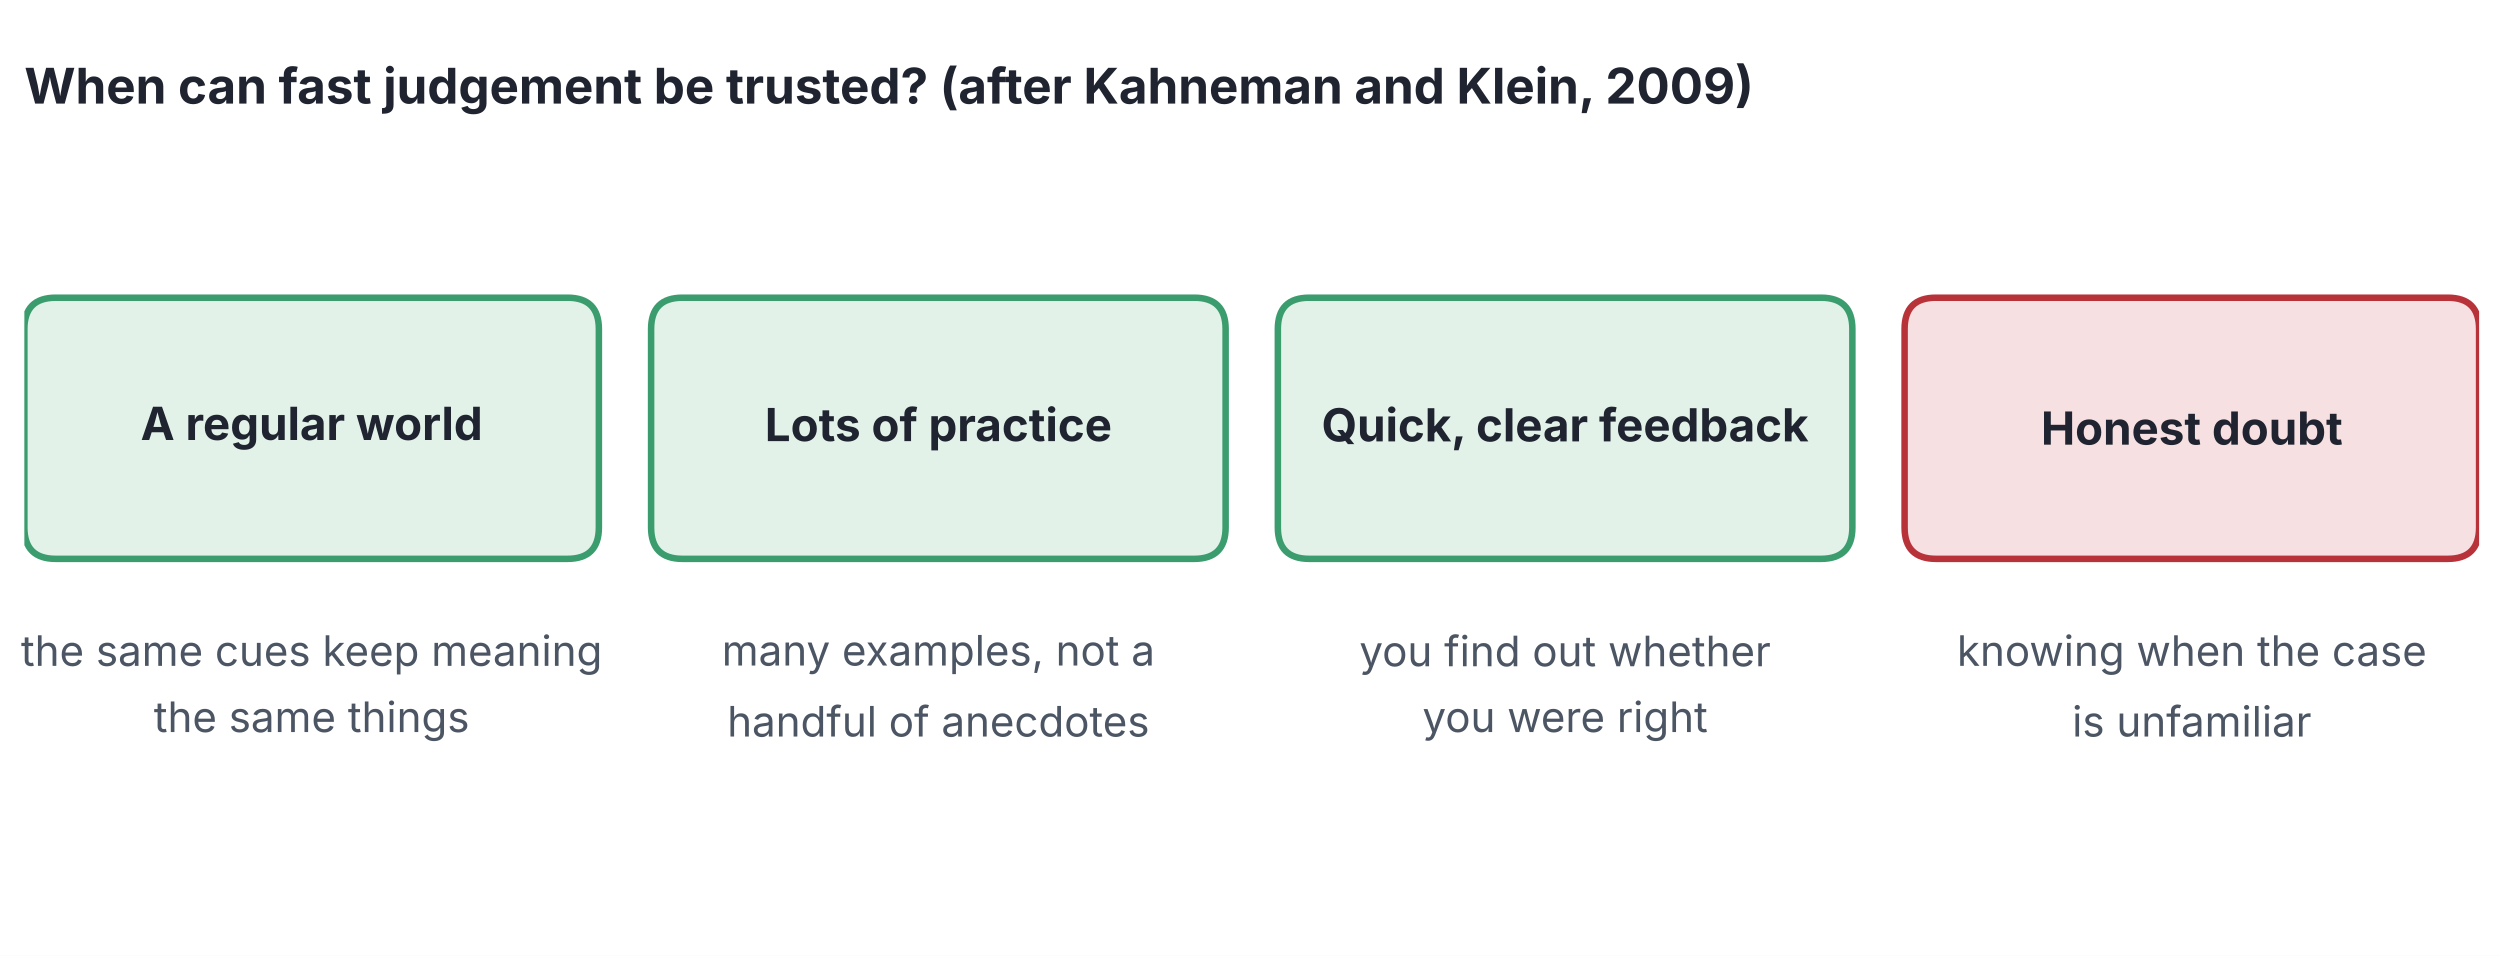
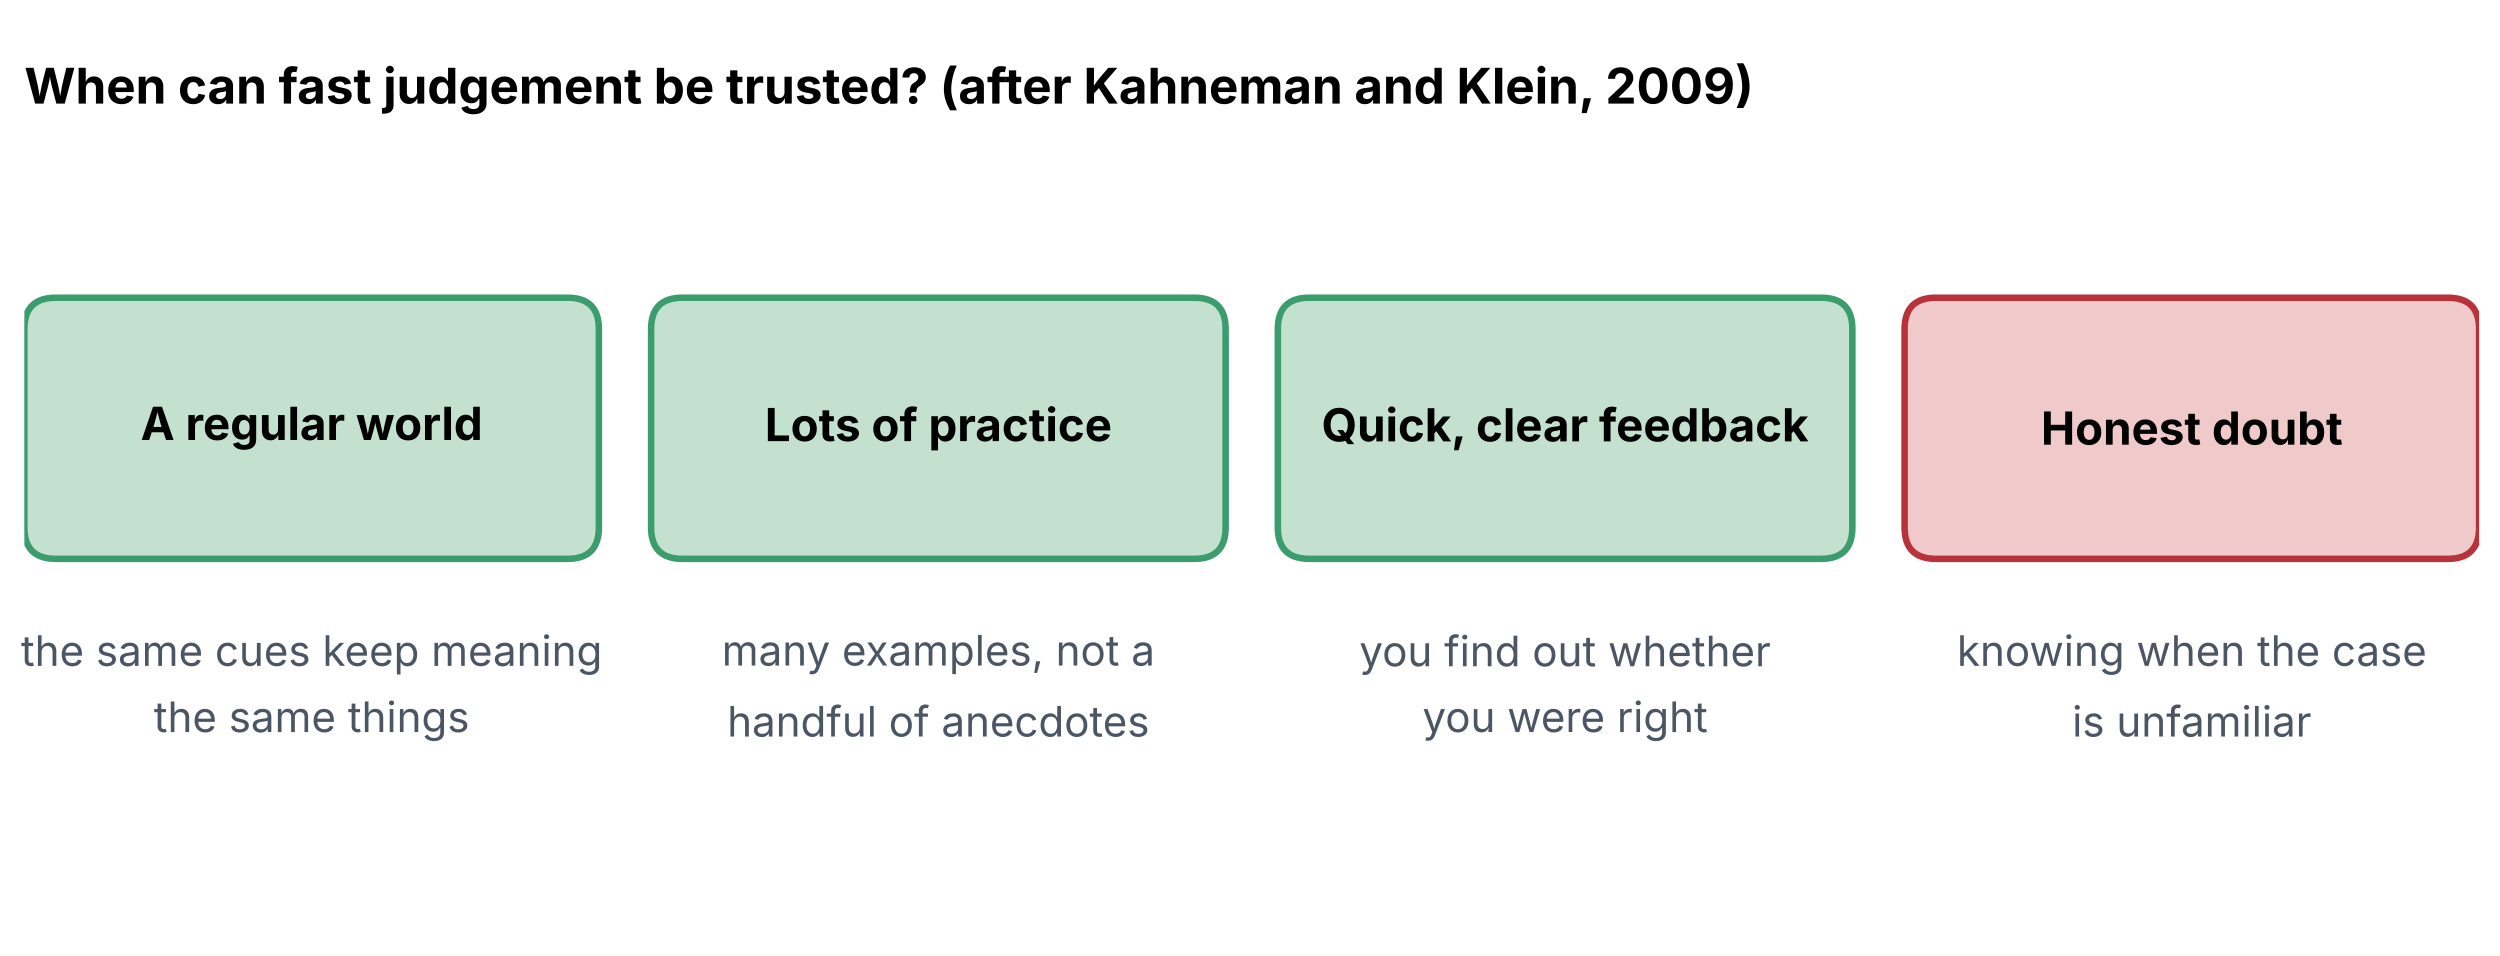
<svg xmlns="http://www.w3.org/2000/svg" width="344.638pt" height="131.76pt" viewBox="0 0 344.638 131.76" version="1.1">
  <defs>
    <style type="text/css">*{stroke-linejoin: round; stroke-linecap: butt}</style>
  </defs>
  <g id="figure_1">
    <g id="patch_1">
      <path d="M -0 131.76  L 344.638 131.76  L 344.638 0  L -0 0  z " style="fill: #ffffff" />
    </g>
    <g id="axes_1">
      <g id="patch_2">
-         <path d="M 7.678 77.04  L 78.238 77.04  Q 82.558 77.04 82.558 72.72  L 82.558 45.36  Q 82.558 41.04 78.238 41.04  L 7.678 41.04  Q 3.358 41.04 3.358 45.36  L 3.358 72.72  Q 3.358 77.04 7.678 77.04  z " clip-path="url(#pfa86e7478f)" style="fill: #e2f2e9; stroke: #3b9c6e; stroke-width: 0.9; stroke-linejoin: miter" />
+         <path d="M 7.678 77.04  L 78.238 77.04  Q 82.558 77.04 82.558 72.72  L 82.558 45.36  Q 82.558 41.04 78.238 41.04  L 7.678 41.04  Q 3.358 41.04 3.358 45.36  L 3.358 72.72  Q 3.358 77.04 7.678 77.04  z " clip-path="url(#p785c35a264)" style="fill: #c4e1d0; stroke: #3b9c6e; stroke-width: 0.9; stroke-linejoin: miter" />
      </g>
      <g id="patch_3">
-         <path d="M 94.078 77.04  L 164.638 77.04  Q 168.958 77.04 168.958 72.72  L 168.958 45.36  Q 168.958 41.04 164.638 41.04  L 94.078 41.04  Q 89.758 41.04 89.758 45.36  L 89.758 72.72  Q 89.758 77.04 94.078 77.04  z " clip-path="url(#pfa86e7478f)" style="fill: #e2f2e9; stroke: #3b9c6e; stroke-width: 0.9; stroke-linejoin: miter" />
+         <path d="M 94.078 77.04  L 164.638 77.04  Q 168.958 77.04 168.958 72.72  L 168.958 45.36  Q 168.958 41.04 164.638 41.04  L 94.078 41.04  Q 89.758 41.04 89.758 45.36  L 89.758 72.72  Q 89.758 77.04 94.078 77.04  z " clip-path="url(#p785c35a264)" style="fill: #c4e1d0; stroke: #3b9c6e; stroke-width: 0.9; stroke-linejoin: miter" />
      </g>
      <g id="patch_4">
-         <path d="M 180.478 77.04  L 251.038 77.04  Q 255.358 77.04 255.358 72.72  L 255.358 45.36  Q 255.358 41.04 251.038 41.04  L 180.478 41.04  Q 176.158 41.04 176.158 45.36  L 176.158 72.72  Q 176.158 77.04 180.478 77.04  z " clip-path="url(#pfa86e7478f)" style="fill: #e2f2e9; stroke: #3b9c6e; stroke-width: 0.9; stroke-linejoin: miter" />
+         <path d="M 180.478 77.04  L 251.038 77.04  Q 255.358 77.04 255.358 72.72  L 255.358 45.36  Q 255.358 41.04 251.038 41.04  L 180.478 41.04  Q 176.158 41.04 176.158 45.36  L 176.158 72.72  Q 176.158 77.04 180.478 77.04  z " clip-path="url(#p785c35a264)" style="fill: #c4e1d0; stroke: #3b9c6e; stroke-width: 0.9; stroke-linejoin: miter" />
      </g>
      <g id="patch_5">
-         <path d="M 266.878 77.04  L 337.438 77.04  Q 341.758 77.04 341.758 72.72  L 341.758 45.36  Q 341.758 41.04 337.438 41.04  L 266.878 41.04  Q 262.558 41.04 262.558 45.36  L 262.558 72.72  Q 262.558 77.04 266.878 77.04  z " clip-path="url(#pfa86e7478f)" style="fill: #f7e0e1; stroke: #b8323a; stroke-width: 0.9; stroke-linejoin: miter" />
+         <path d="M 266.878 77.04  L 337.438 77.04  Q 341.758 77.04 341.758 72.72  L 341.758 45.36  Q 341.758 41.04 337.438 41.04  L 266.878 41.04  Q 262.558 41.04 262.558 45.36  L 262.558 72.72  Q 262.558 77.04 266.878 77.04  z " clip-path="url(#p785c35a264)" style="fill: #f0caca; stroke: #b8323a; stroke-width: 0.9; stroke-linejoin: miter" />
      </g>
      <g id="text_1">
-         <text style="font-weight: 700; font-size: 6.8px; font-family: 'Inter'; text-anchor: start; fill: #1f2430" x="3.358" y="14.287" transform="rotate(-0 3.358 14.28744)">When can fast judgement be trusted? (after Kahneman and Klein, 2009)</text>
+         <text style="font-weight: 700; font-size: 6.8px; font-family: 'Inter'; text-anchor: start" x="3.358" y="14.287" transform="rotate(-0 3.358 14.28744)">When can fast judgement be trusted? (after Kahneman and Klein, 2009)</text>
      </g>
      <g id="text_2">
-         <text style="font-weight: 700; font-size: 6.3px; font-family: 'Inter'; text-anchor: middle; fill: #1f2430" x="42.958" y="60.652" transform="rotate(-0 42.958 60.65191)">A regular world</text>
+         <text style="font-weight: 700; font-size: 6.3px; font-family: 'Inter'; text-anchor: middle" x="42.958" y="60.652" transform="rotate(-0 42.958 60.65191)">A regular world</text>
      </g>
      <g id="text_3">
        <text style="font-size: 5.8px; font-family: 'Inter'; fill: #4b5563" transform="translate(2.88 91.79487)">the same cues keep meaning</text>
        <text style="font-size: 5.8px; font-family: 'Inter'; fill: #4b5563" transform="translate(21.19441 100.918)">the same things</text>
      </g>
      <g id="text_4">
-         <text style="font-weight: 700; font-size: 6.3px; font-family: 'Inter'; text-anchor: middle; fill: #1f2430" x="129.358" y="60.815" transform="rotate(-0 129.358 60.81532)">Lots of practice</text>
+         <text style="font-weight: 700; font-size: 6.3px; font-family: 'Inter'; text-anchor: middle" x="129.358" y="60.815" transform="rotate(-0 129.358 60.81532)">Lots of practice</text>
      </g>
      <g id="text_5">
        <text style="font-size: 5.8px; font-family: 'Inter'; fill: #4b5563" transform="translate(99.49978 91.74819)">many examples, not a</text>
        <text style="font-size: 5.8px; font-family: 'Inter'; fill: #4b5563" transform="translate(100.2456 101.5369)">handful of anecdotes</text>
      </g>
      <g id="text_6">
-         <text style="font-weight: 700; font-size: 6.3px; font-family: 'Inter'; text-anchor: middle; fill: #1f2430" x="215.758" y="60.851" transform="rotate(-0 215.758 60.85076)">Quick, clear feedback</text>
+         <text style="font-weight: 700; font-size: 6.3px; font-family: 'Inter'; text-anchor: middle" x="215.758" y="60.851" transform="rotate(-0 215.758 60.85076)">Quick, clear feedback</text>
      </g>
      <g id="text_7">
        <text style="font-size: 5.8px; font-family: 'Inter'; fill: #4b5563" transform="translate(187.3924 91.84743)">you find out whether</text>
        <text style="font-size: 5.8px; font-family: 'Inter'; fill: #4b5563" transform="translate(196.0897 100.918)">you were right</text>
      </g>
      <g id="text_8">
-         <text style="font-weight: 700; font-size: 6.3px; font-family: 'Inter'; text-anchor: middle; fill: #1f2430" x="302.158" y="61.298" transform="rotate(-0 302.158 61.29766)">Honest doubt</text>
+         <text style="font-weight: 700; font-size: 6.3px; font-family: 'Inter'; text-anchor: middle" x="302.158" y="61.298" transform="rotate(-0 302.158 61.29766)">Honest doubt</text>
      </g>
      <g id="text_9">
        <text style="font-size: 5.8px; font-family: 'Inter'; fill: #4b5563" transform="translate(269.7709 91.79487)">knowing when the case</text>
        <text style="font-size: 5.8px; font-family: 'Inter'; fill: #4b5563" transform="translate(285.6575 101.5369)">is unfamiliar</text>
      </g>
    </g>
  </g>
  <defs>
-     <clipPath id="pfa86e7478f">
+     <clipPath id="p785c35a264">
      <rect x="3.358" y="2.88" width="338.4" height="126" />
    </clipPath>
  </defs>
</svg>
